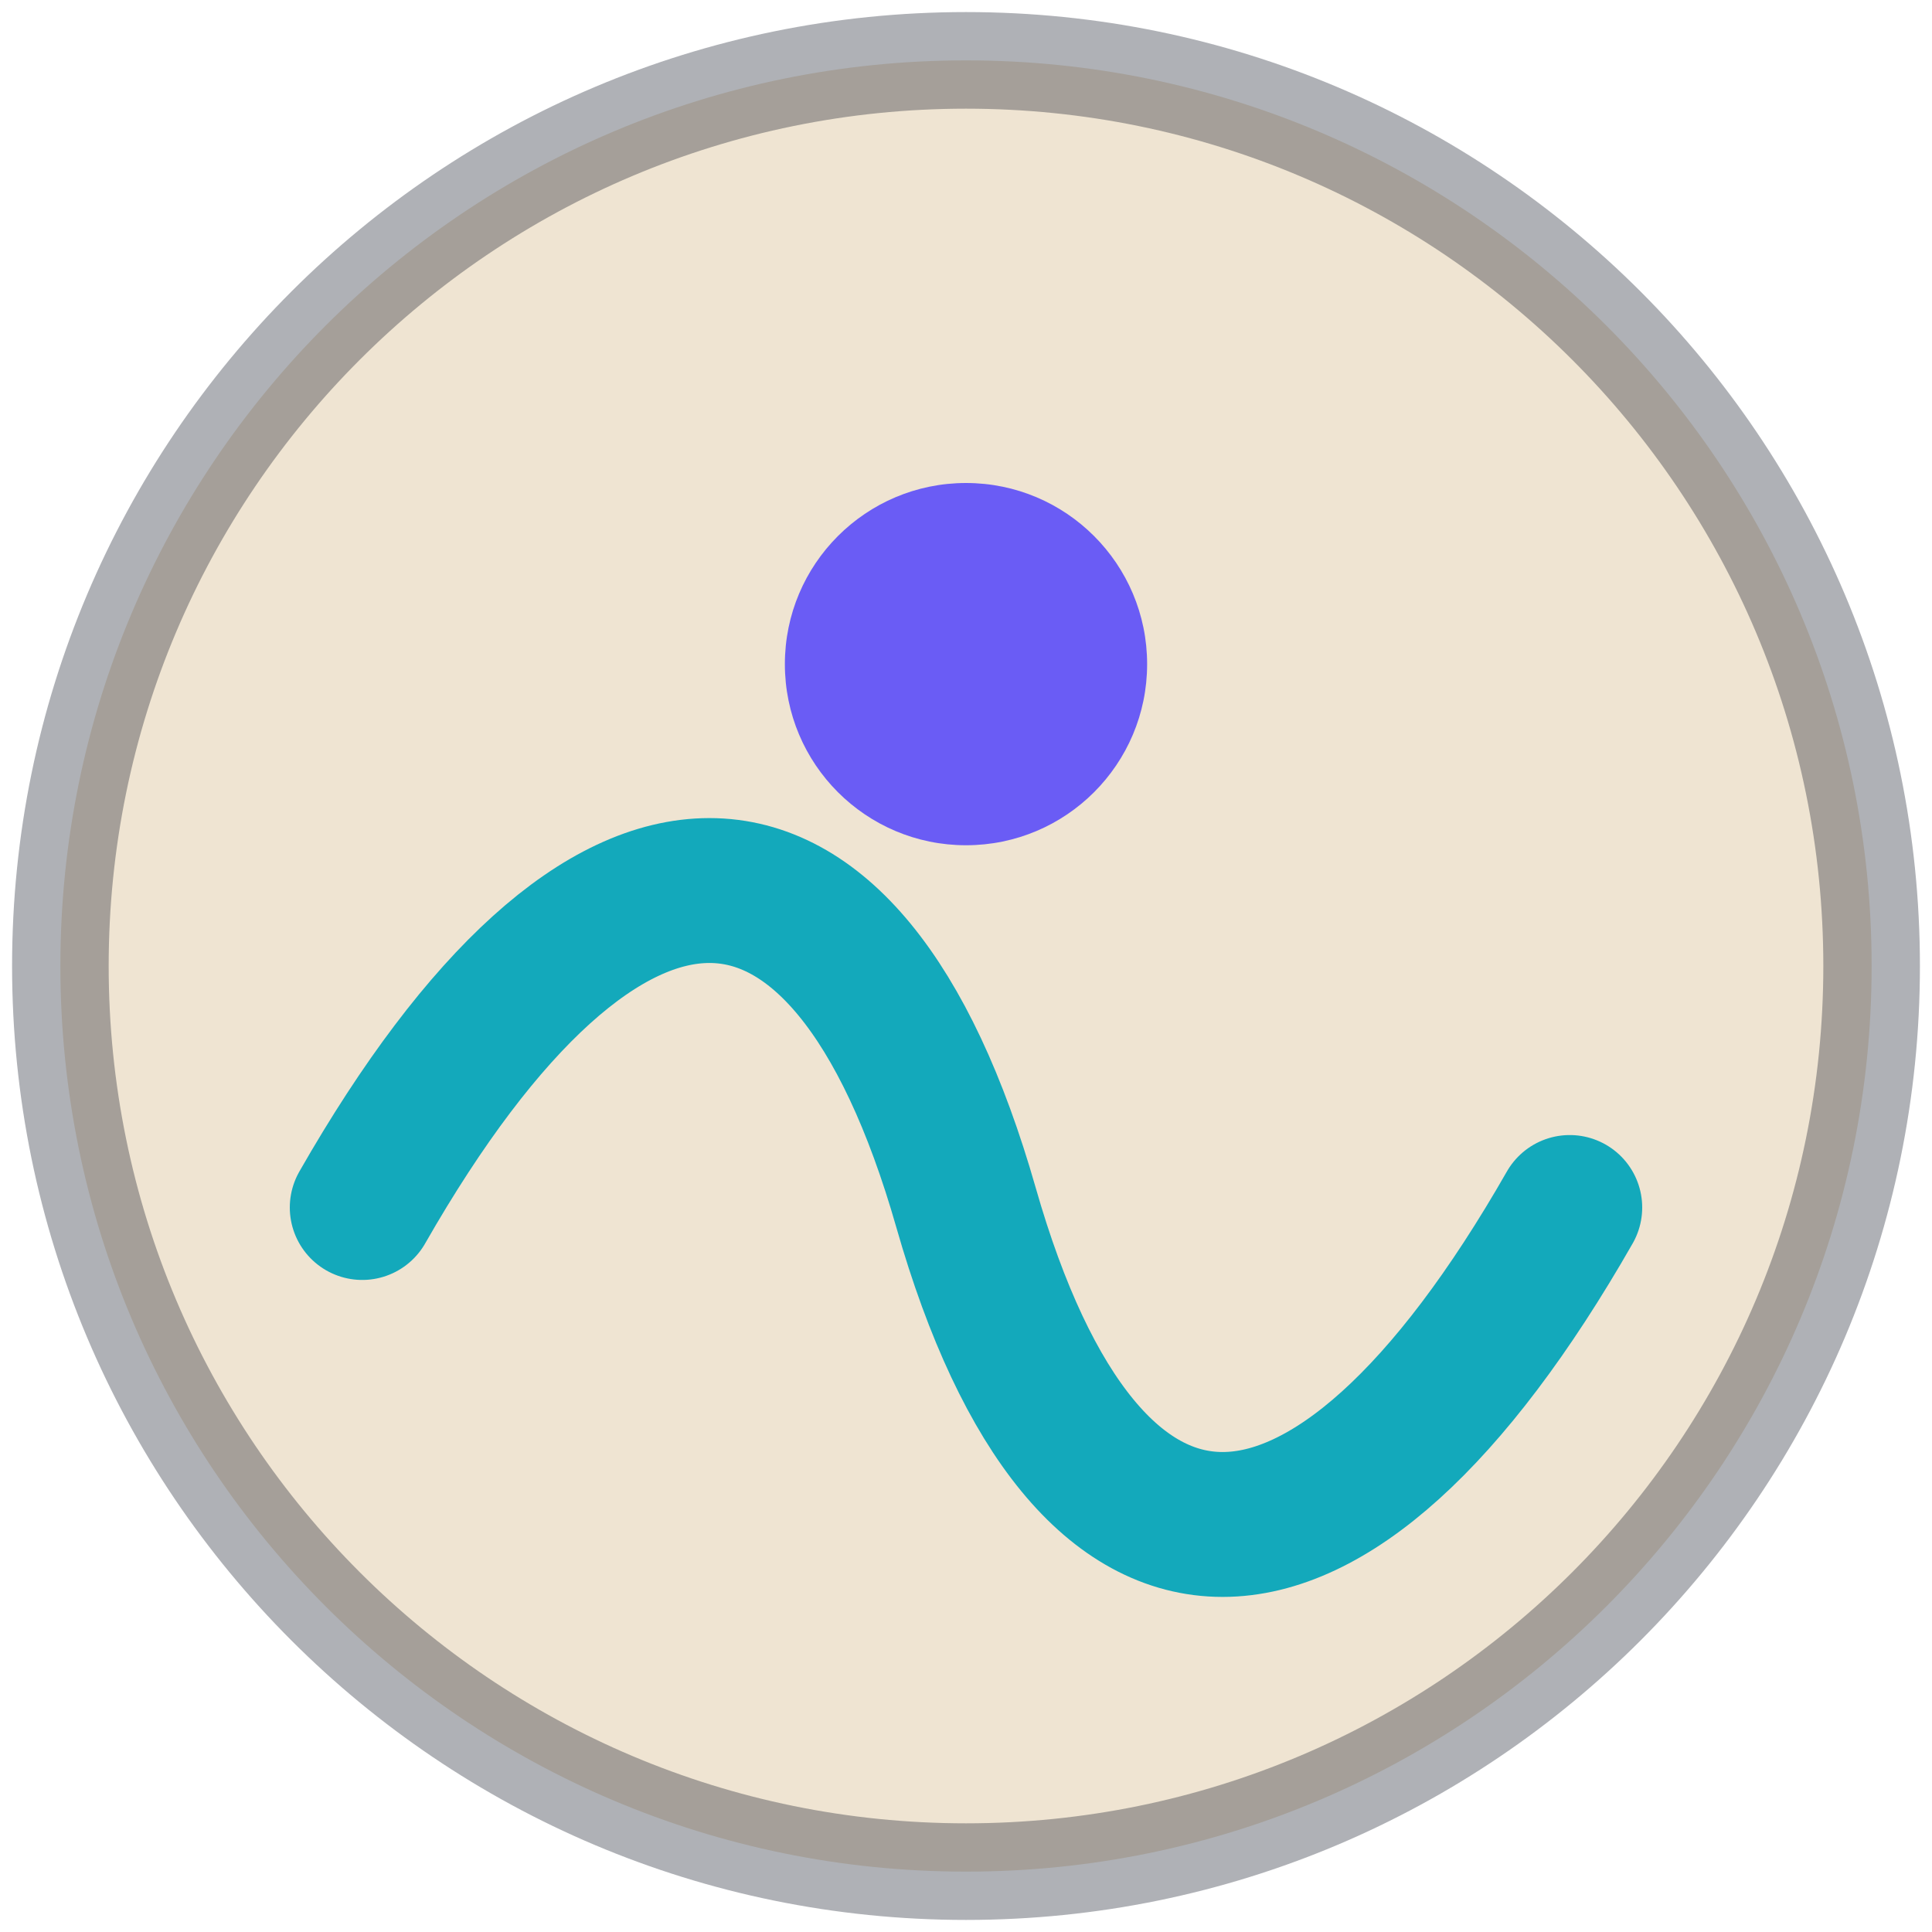
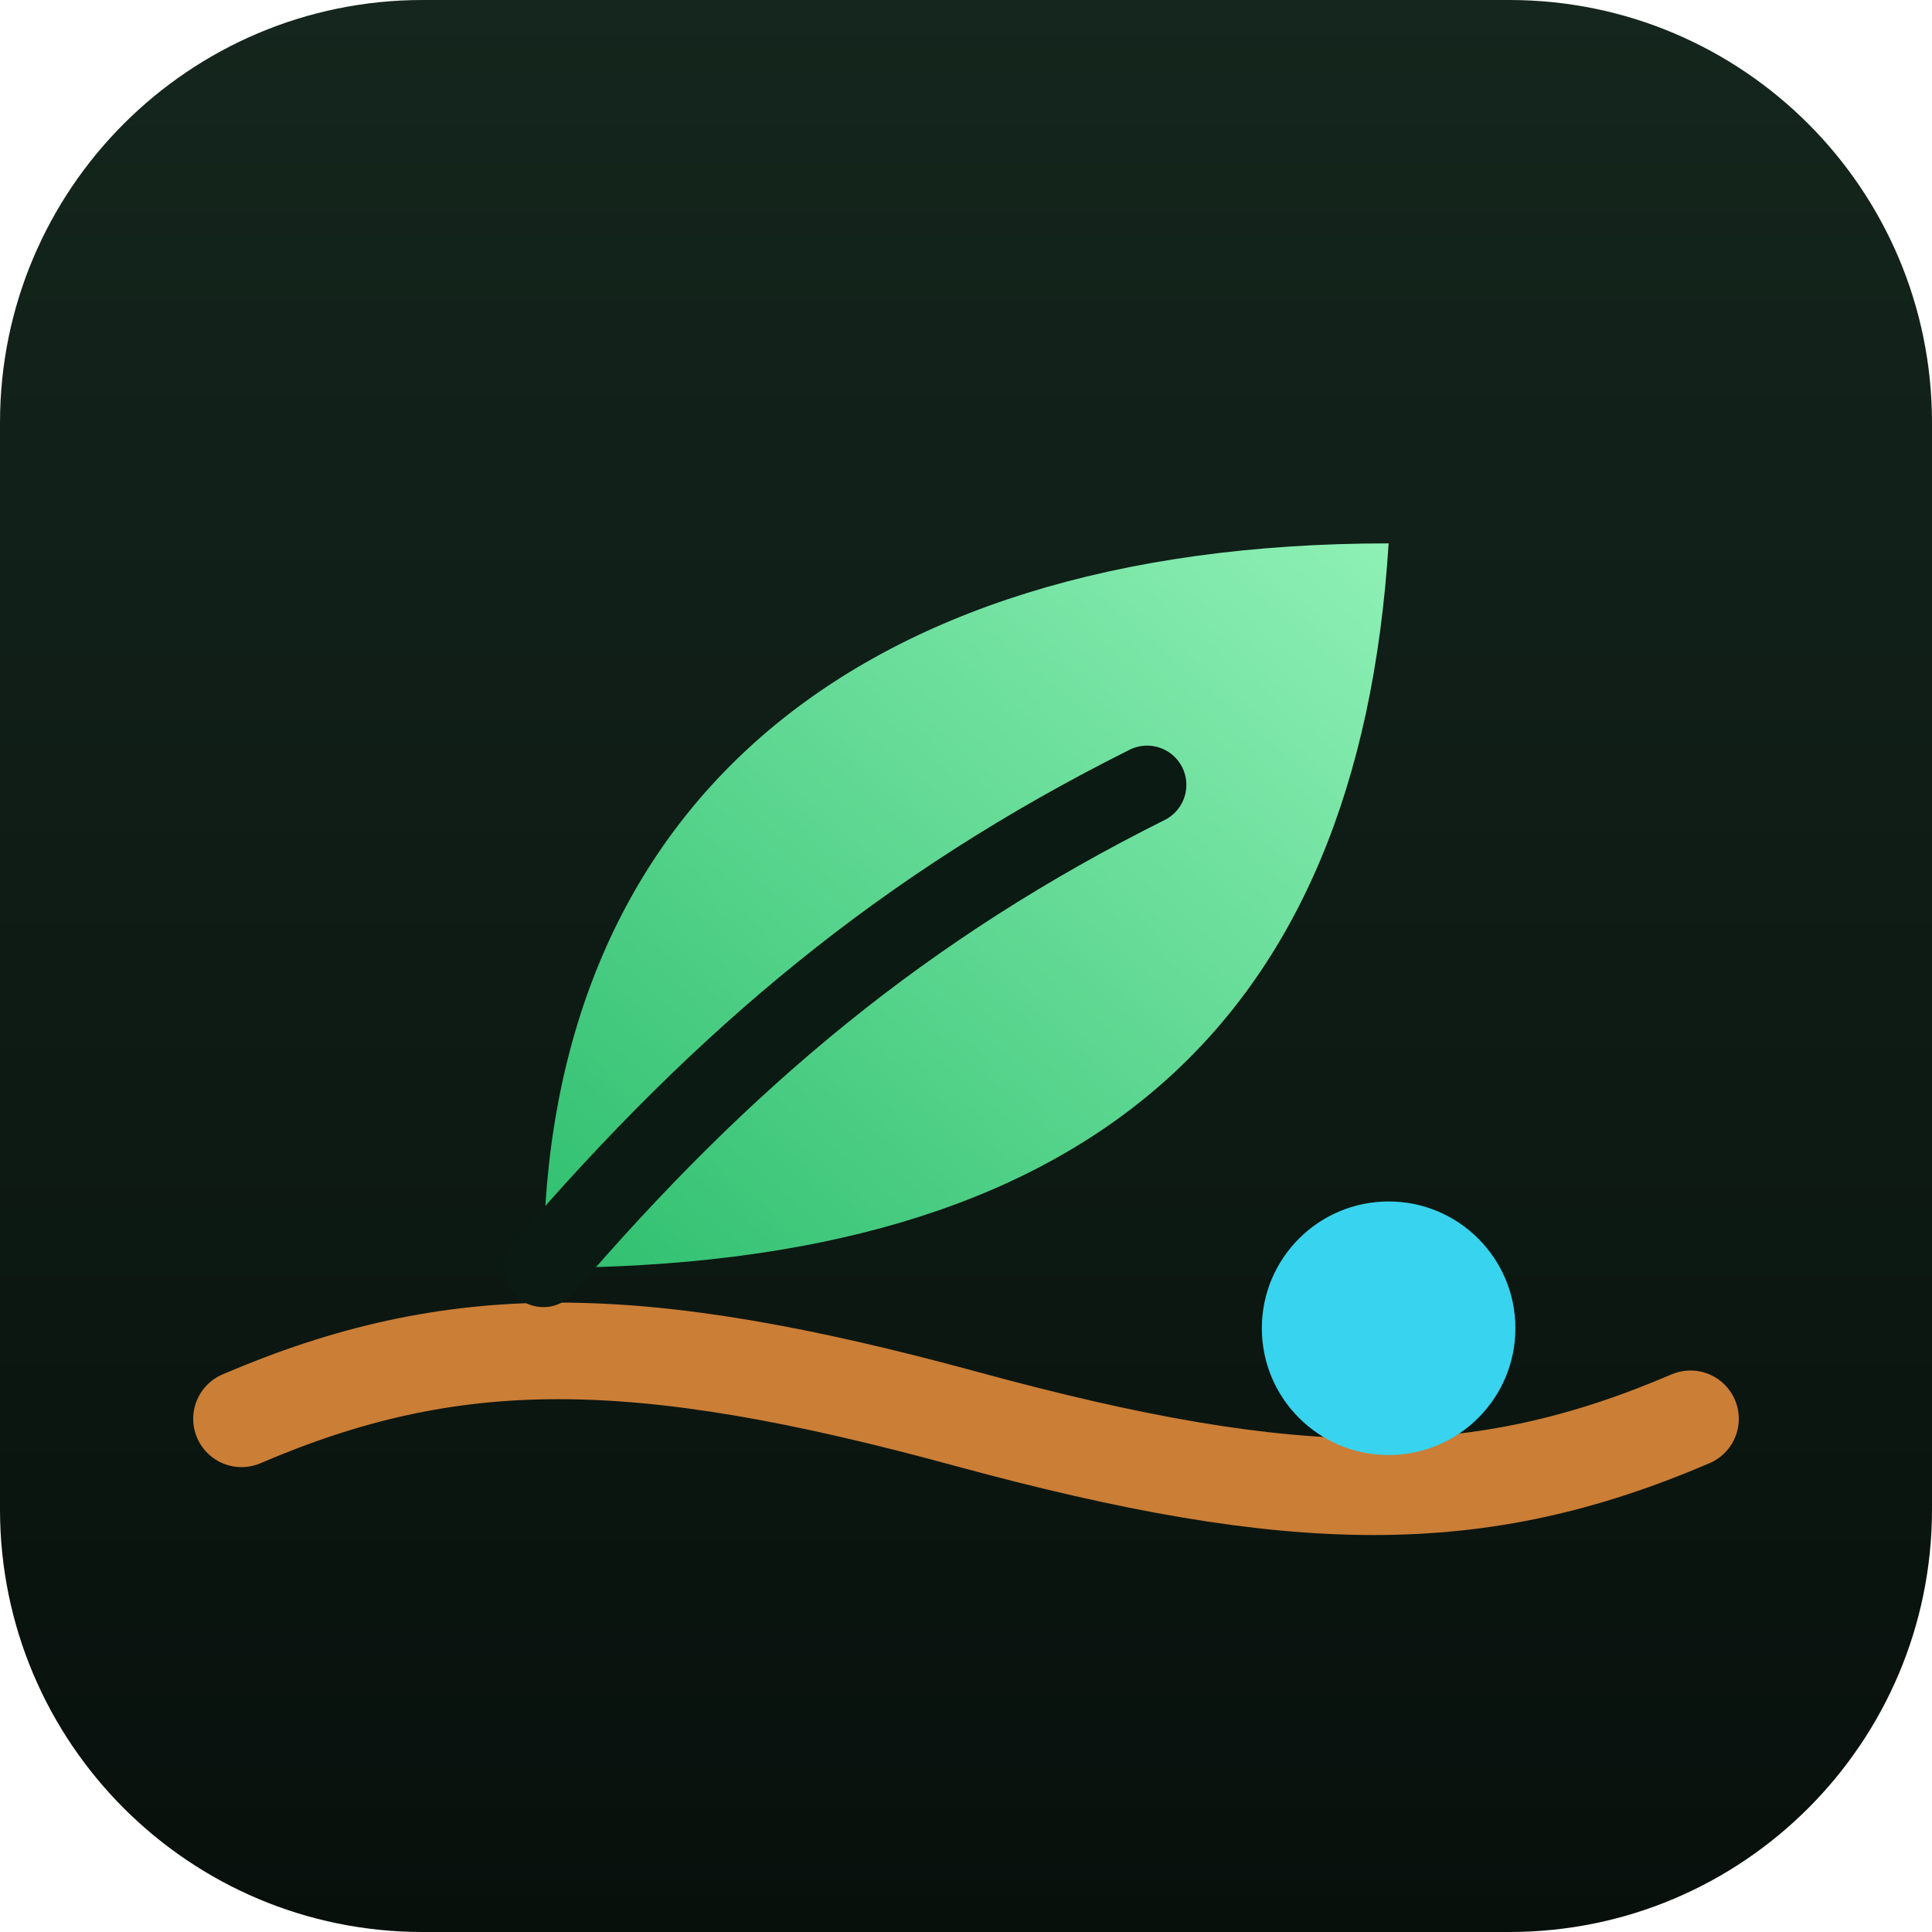
- <svg xmlns="http://www.w3.org/2000/svg" viewBox="0 0 32 32">
-   <circle cx="16" cy="16" r="15" fill="#efe4d2" stroke="#1c2230" stroke-width="1.6" stroke-opacity=".35" />
-   <path d="M6 20c4-7 8-7 10 0s6 7 10 0" fill="none" stroke="#13a9bb" stroke-width="2.4" stroke-linecap="round" />
-   <circle cx="16" cy="11" r="3" fill="#6a5cf5" />
+ <svg xmlns="http://www.w3.org/2000/svg" viewBox="0 0 64 64">
+   <defs>
+     <linearGradient id="bg" x1="0" y1="0" x2="0" y2="1">
+       <stop offset="0" stop-color="#14261d" />
+       <stop offset="1" stop-color="#08100c" />
+     </linearGradient>
+     <linearGradient id="leaf" x1="0" y1="1" x2="1" y2="0">
+       <stop offset="0" stop-color="#2fbf6f" />
+       <stop offset="1" stop-color="#8ef0b5" />
+     </linearGradient>
+   </defs>
+   <rect width="64" height="64" rx="14" fill="url(#bg)" />
+   <path d="M8 47c7-3 13-3 24 0s17 3 24 0" fill="none" stroke="#e0893a" stroke-width="3.2" stroke-linecap="round" opacity=".9" />
+   <path d="M18 42c0-15 10-24 28-24-1 16-10 24-28 24z" fill="url(#leaf)" />
+   <path d="M18 42c6-7 12-12 20-16" fill="none" stroke="#0b1a12" stroke-width="2.6" stroke-linecap="round" />
+   <circle cx="46" cy="44" r="4.2" fill="#38d3ee" />
</svg>
